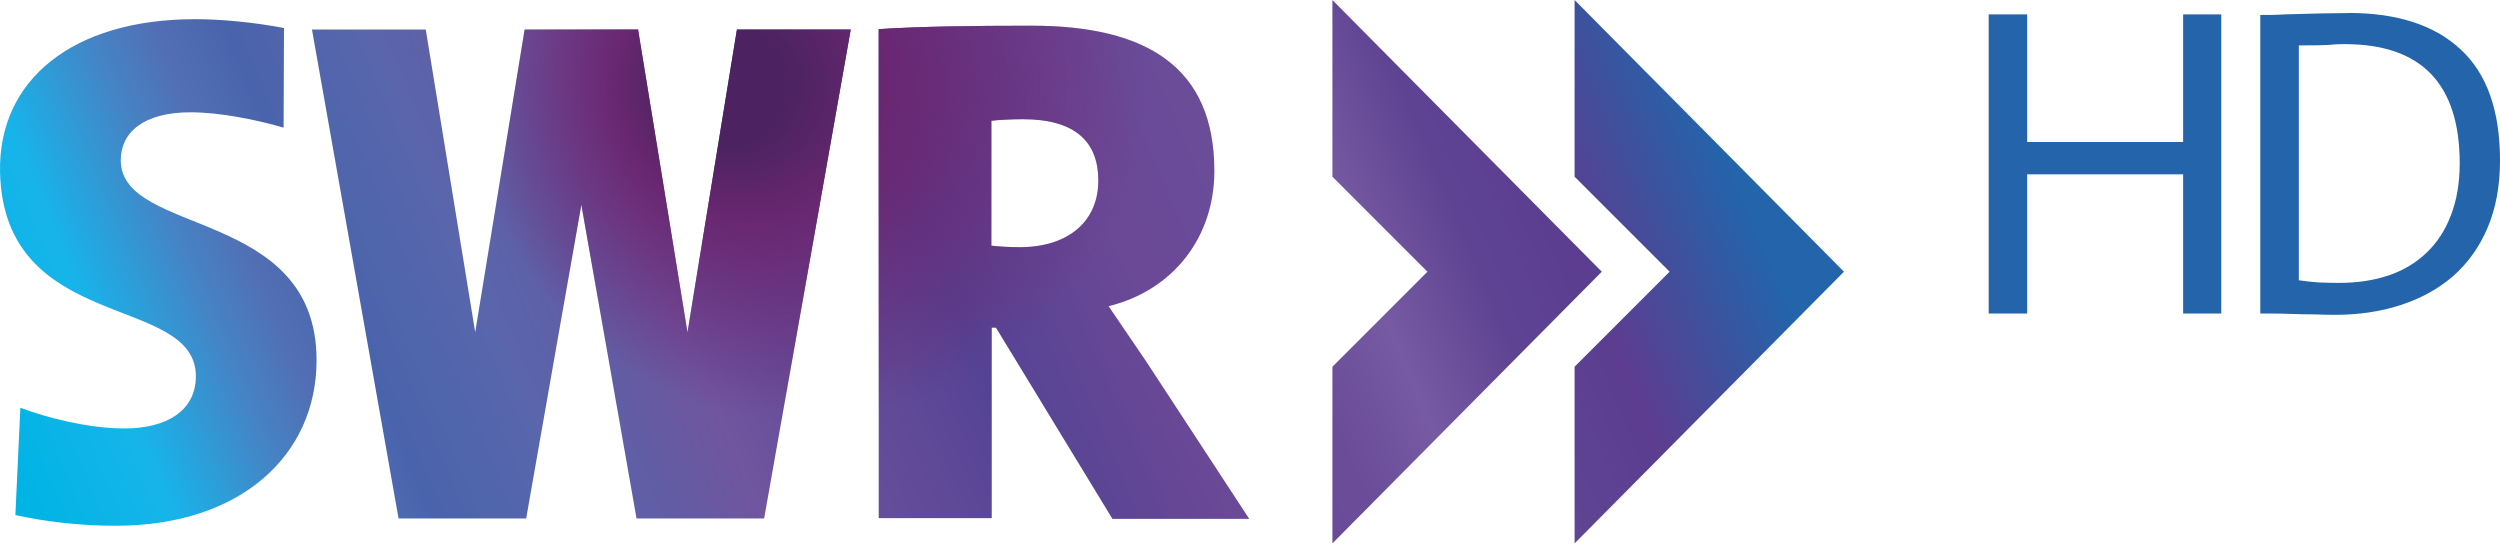
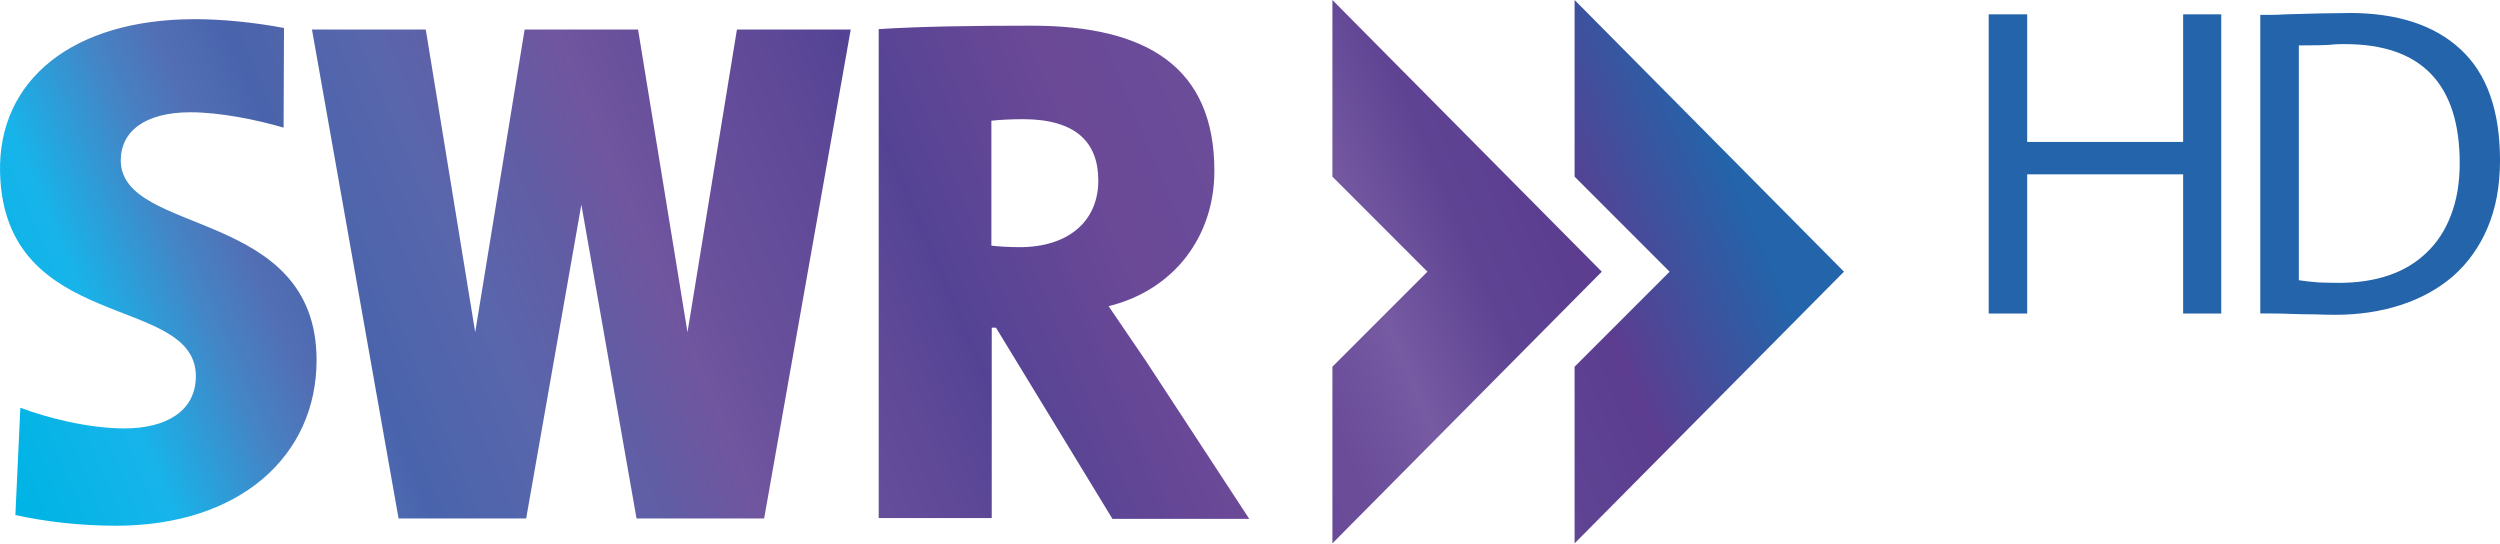
- <svg xmlns="http://www.w3.org/2000/svg" width="800" height="173.89" version="1.1" viewBox="0 0 800 173.89">
-   <linearGradient id="a" x1="-6.91" x2="513.47" y1="170.74" y2="-49.534" gradientTransform="matrix(1.2262 0 0 1.2262 .013813 .00758)" gradientUnits="userSpaceOnUse">
+ <svg xmlns="http://www.w3.org/2000/svg" width="800" height="173.88">
+   <linearGradient id="A" x1="-8.464" x2="629.626" y1="209.361" y2="-60.739" gradientUnits="userSpaceOnUse">
    <stop stop-color="#00b4e5" offset="0" />
    <stop stop-color="#00b4e5" offset=".05" />
    <stop stop-color="#17b4ea" offset=".11" />
    <stop stop-color="#4485c6" offset=".16" />
    <stop stop-color="#526fb5" offset=".189" />
    <stop stop-color="#4964ac" offset=".22" />
    <stop stop-color="#5966ac" offset=".28" />
    <stop stop-color="#625ca4" offset=".325" />
    <stop stop-color="#70559f" offset=".36" />
    <stop stop-color="#674f9b" offset=".395" />
    <stop stop-color="#604a98" offset=".44" />
    <stop stop-color="#544394" offset=".48" />
    <stop stop-color="#654796" offset=".54" />
    <stop stop-color="#6b4997" offset=".565" />
    <stop stop-color="#6a4997" offset=".58" />
    <stop stop-color="#694b99" offset=".595" />
    <stop stop-color="#6a4c99" offset=".62" />
    <stop stop-color="#765aa2" offset=".661" />
    <stop stop-color="#5e4393" offset=".71" />
    <stop stop-color="#5c3d90" offset=".755" />
    <stop stop-color="#2364aa" offset=".835" />
-     <stop stop-color="#2364aa" offset="1" />
  </linearGradient>
-   <radialGradient id="b" cx="212.79" cy="21.919" r="95.363" fx="186.09" fy="22.436" gradientTransform="matrix(1.2262 0 0 1.2262 .013813 .00758)" gradientUnits="userSpaceOnUse">
-     <stop stop-color="#4c2360" offset="0" />
-     <stop stop-color="#4c2360" offset=".164" />
-     <stop stop-color="#6a2772" offset=".377" />
-     <stop stop-color="#6c2773" stop-opacity="0" offset=".924" />
-   </radialGradient>
-   <path d="m426.37 0.008v56.529l30.411 30.411-30.411 30.409v56.531l86.205-86.94zm77.499 0v56.529l30.409 30.411-30.409 30.409v56.531l86.202-86.94zm247.77 4.143 2e-3 0.031c-4.726 0-11.528 0.138-20.415 0.419-1.606 0.096-3.06 0.168-4.383 0.168h-3.547v95.557h3.966a159.92 159.92 0 0 1 6.088 0.139 218.21 218.21 0 0 0 7.511 0.139c2.363 0.096 4.505 0.141 6.395 0.141 7.562 0 14.559-1.05 20.97-3.13 6.411-2.08 12-5.152 16.726-9.216 4.726-4.16 8.412-9.278 11.041-15.438 2.629-6.16 4.009-13.351 4.009-21.591 0-15.974-4.209-27.841-12.622-35.575-8.32-7.75-20.238-11.644-35.742-11.644zm-115.26 0.453v95.727h12.32v-44.539h49.906v44.539h12.193v-95.727h-12.193v40.832h-49.906v-40.832zm-573.95 1.535c-39.239 0-63.029 19.497-62.415 48.927 1.226 51.869 62.66 38.747 62.66 65.356 0 11.159-9.564 16.679-22.807 16.679-11.404 0-24.646-3.311-33.352-6.622l-1.595 34.334c9.932 2.207 21.213 3.432 32.126 3.432 39.975 0 64.255-22.562 64.255-52.972 0-48.926-62.66-39.606-62.66-64.008 0-8.829 7.234-15.328 22.316-15.328 9.319 0 20.969 2.33 29.798 4.905l0.122-31.882c-9.687-1.839-20.109-2.821-28.448-2.821zm267.68 2.084c-18.884 0-35.804 0.246-48.925 1.104v156.47h36.174v-60.943h1.348l37.278 61.189h43.775l-32.986-50.397c-3.924-5.763-7.846-11.527-12.016-17.658 20.846-5.15 33.843-22.196 33.843-43.287 0-33.231-21.583-46.474-58.492-46.474zm-230.28 1.226 27.712 156.47h40.834l17.656-100.43 17.658 100.43h40.834l27.712-156.47h-36.418l-15.819 96.872-15.819-96.872h-36.296l-15.819 96.872-15.819-96.872zm650.54 4.658-0.012 0.017c24.48 0 36.748 12.715 36.748 38.142 0 6.333-0.962 11.904-2.85 16.726-1.797 4.726-4.386 8.683-7.791 11.896-3.309 3.2-7.337 5.624-12.063 7.23-4.726 1.606-10.029 2.402-15.888 2.402-2.08 0-4.283-0.049-6.646-0.141-2.363-0.189-4.46-0.415-6.241-0.697v-75.157h1.564c3.592 0 6.183-0.048 7.791-0.139 1.701-0.192 3.499-0.279 5.389-0.28zm-423.07 24.036c16.922 0 24.156 7.357 24.156 19.62 0 13.243-9.81 21.337-25.138 21.337-3.433 0-7.235-0.246-9.075-0.491v-39.975c2.085-0.245 6.255-0.491 10.056-0.491z" fill="url(#a)" stroke-width="1.226" />
-   <path d="m512.57 86.946-86.204 86.939v-56.529l30.41-30.41-30.41-30.41v-56.529zm-276.76-77.498-15.818 96.872-15.818-96.872h-36.296l-15.818 96.872-15.818-96.872h-36.419l27.713 156.47h40.833l17.658-100.43 17.658 100.43h40.833l27.713-156.47zm130.96 106.19c-3.924-5.763-7.848-11.527-12.017-17.658 20.846-5.15 33.844-22.195 33.844-43.286 0-33.231-21.582-46.474-58.491-46.474-18.884 0-35.806 0.245-48.926 1.104v156.47h36.174v-60.943h1.349l37.277 61.189h43.776zm-15.328-57.878c0 13.243-9.81 21.336-25.138 21.336-3.433 0-7.235-0.245-9.074-0.49v-39.975c2.085-0.245 6.254-0.49 10.055-0.49 16.922 0 24.157 7.357 24.157 19.62m-314.4 110.48c39.975 0 64.254-22.563 64.254-52.973 0-48.926-62.66-39.607-62.66-64.009 0-8.829 7.235-15.328 22.317-15.328 9.319 0 20.968 2.33 29.797 4.905l0.123-31.882c-9.687-1.839-20.11-2.82-28.448-2.82-39.239 0-63.028 19.497-62.415 48.926 1.226 51.869 62.66 38.749 62.66 65.358 0 11.159-9.565 16.677-22.808 16.677-11.404 0-24.647-3.311-33.353-6.622l-1.594 34.334c9.932 2.207 21.214 3.433 32.127 3.433m466.82-168.24v56.529l30.41 30.41-30.41 30.41v56.529l86.204-86.939z" fill="url(#b)" stroke-width="1.226" />
+   <path d="M426.37 0v56.529l30.411 30.411-30.411 30.409v56.531l86.205-86.94zm77.499 0v56.529l30.409 30.411-30.409 30.409v56.531l86.202-86.94zm247.77 4.143l.002.031c-4.726 0-11.528.138-20.415.419-1.606.096-3.06.168-4.383.168h-3.547v95.557h3.966a159.92 159.92 0 0 1 6.088.139 218.21 218.21 0 0 0 7.511.139c2.363.096 4.505.141 6.395.141 7.562 0 14.559-1.05 20.97-3.13s12-5.152 16.726-9.216c4.726-4.16 8.412-9.278 11.041-15.438s4.009-13.351 4.009-21.591c0-15.974-4.209-27.841-12.622-35.575-8.32-7.75-20.238-11.644-35.742-11.644zm-115.26.453v95.727h12.32V55.784h49.906v44.539h12.193V4.596h-12.193v40.832h-49.906V4.596zM62.429 6.131C23.19 6.131-.6 25.628.014 55.058c1.226 51.869 62.66 38.747 62.66 65.356 0 11.159-9.564 16.679-22.807 16.679-11.404 0-24.646-3.311-33.352-6.622L4.92 164.805c9.932 2.207 21.213 3.432 32.126 3.432 39.975 0 64.255-22.562 64.255-52.972 0-48.926-62.66-39.606-62.66-64.008 0-8.829 7.234-15.328 22.316-15.328 9.319 0 20.969 2.33 29.798 4.905l.122-31.882C81.19 7.113 70.768 6.131 62.429 6.131zm267.68 2.084c-18.884 0-35.804.246-48.925 1.104v156.47h36.174v-60.943h1.348l37.278 61.189h43.775l-32.986-50.397-12.016-17.658c20.846-5.15 33.843-22.196 33.843-43.287 0-33.231-21.583-46.474-58.492-46.474zM99.829 9.441l27.712 156.47h40.834l17.656-100.43 17.658 100.43h40.834l27.712-156.47h-36.418l-15.819 96.872-15.819-96.872h-36.296l-15.819 96.872-15.819-96.872zm650.54 4.658l-.012.017c24.48 0 36.748 12.715 36.748 38.142 0 6.333-.962 11.904-2.85 16.726-1.797 4.726-4.386 8.683-7.791 11.896-3.309 3.2-7.337 5.624-12.063 7.23s-10.029 2.402-15.888 2.402c-2.08 0-4.283-.049-6.646-.141-2.363-.189-4.461-.415-6.241-.697V14.517h1.564c3.592 0 6.183-.048 7.791-.139 1.701-.192 3.499-.279 5.389-.28zm-423.07 24.036c16.922 0 24.156 7.357 24.156 19.62 0 13.243-9.81 21.337-25.138 21.337-3.433 0-7.235-.246-9.075-.491V38.626c2.085-.245 6.255-.491 10.056-.491z" fill="url(#A)" />
</svg>
